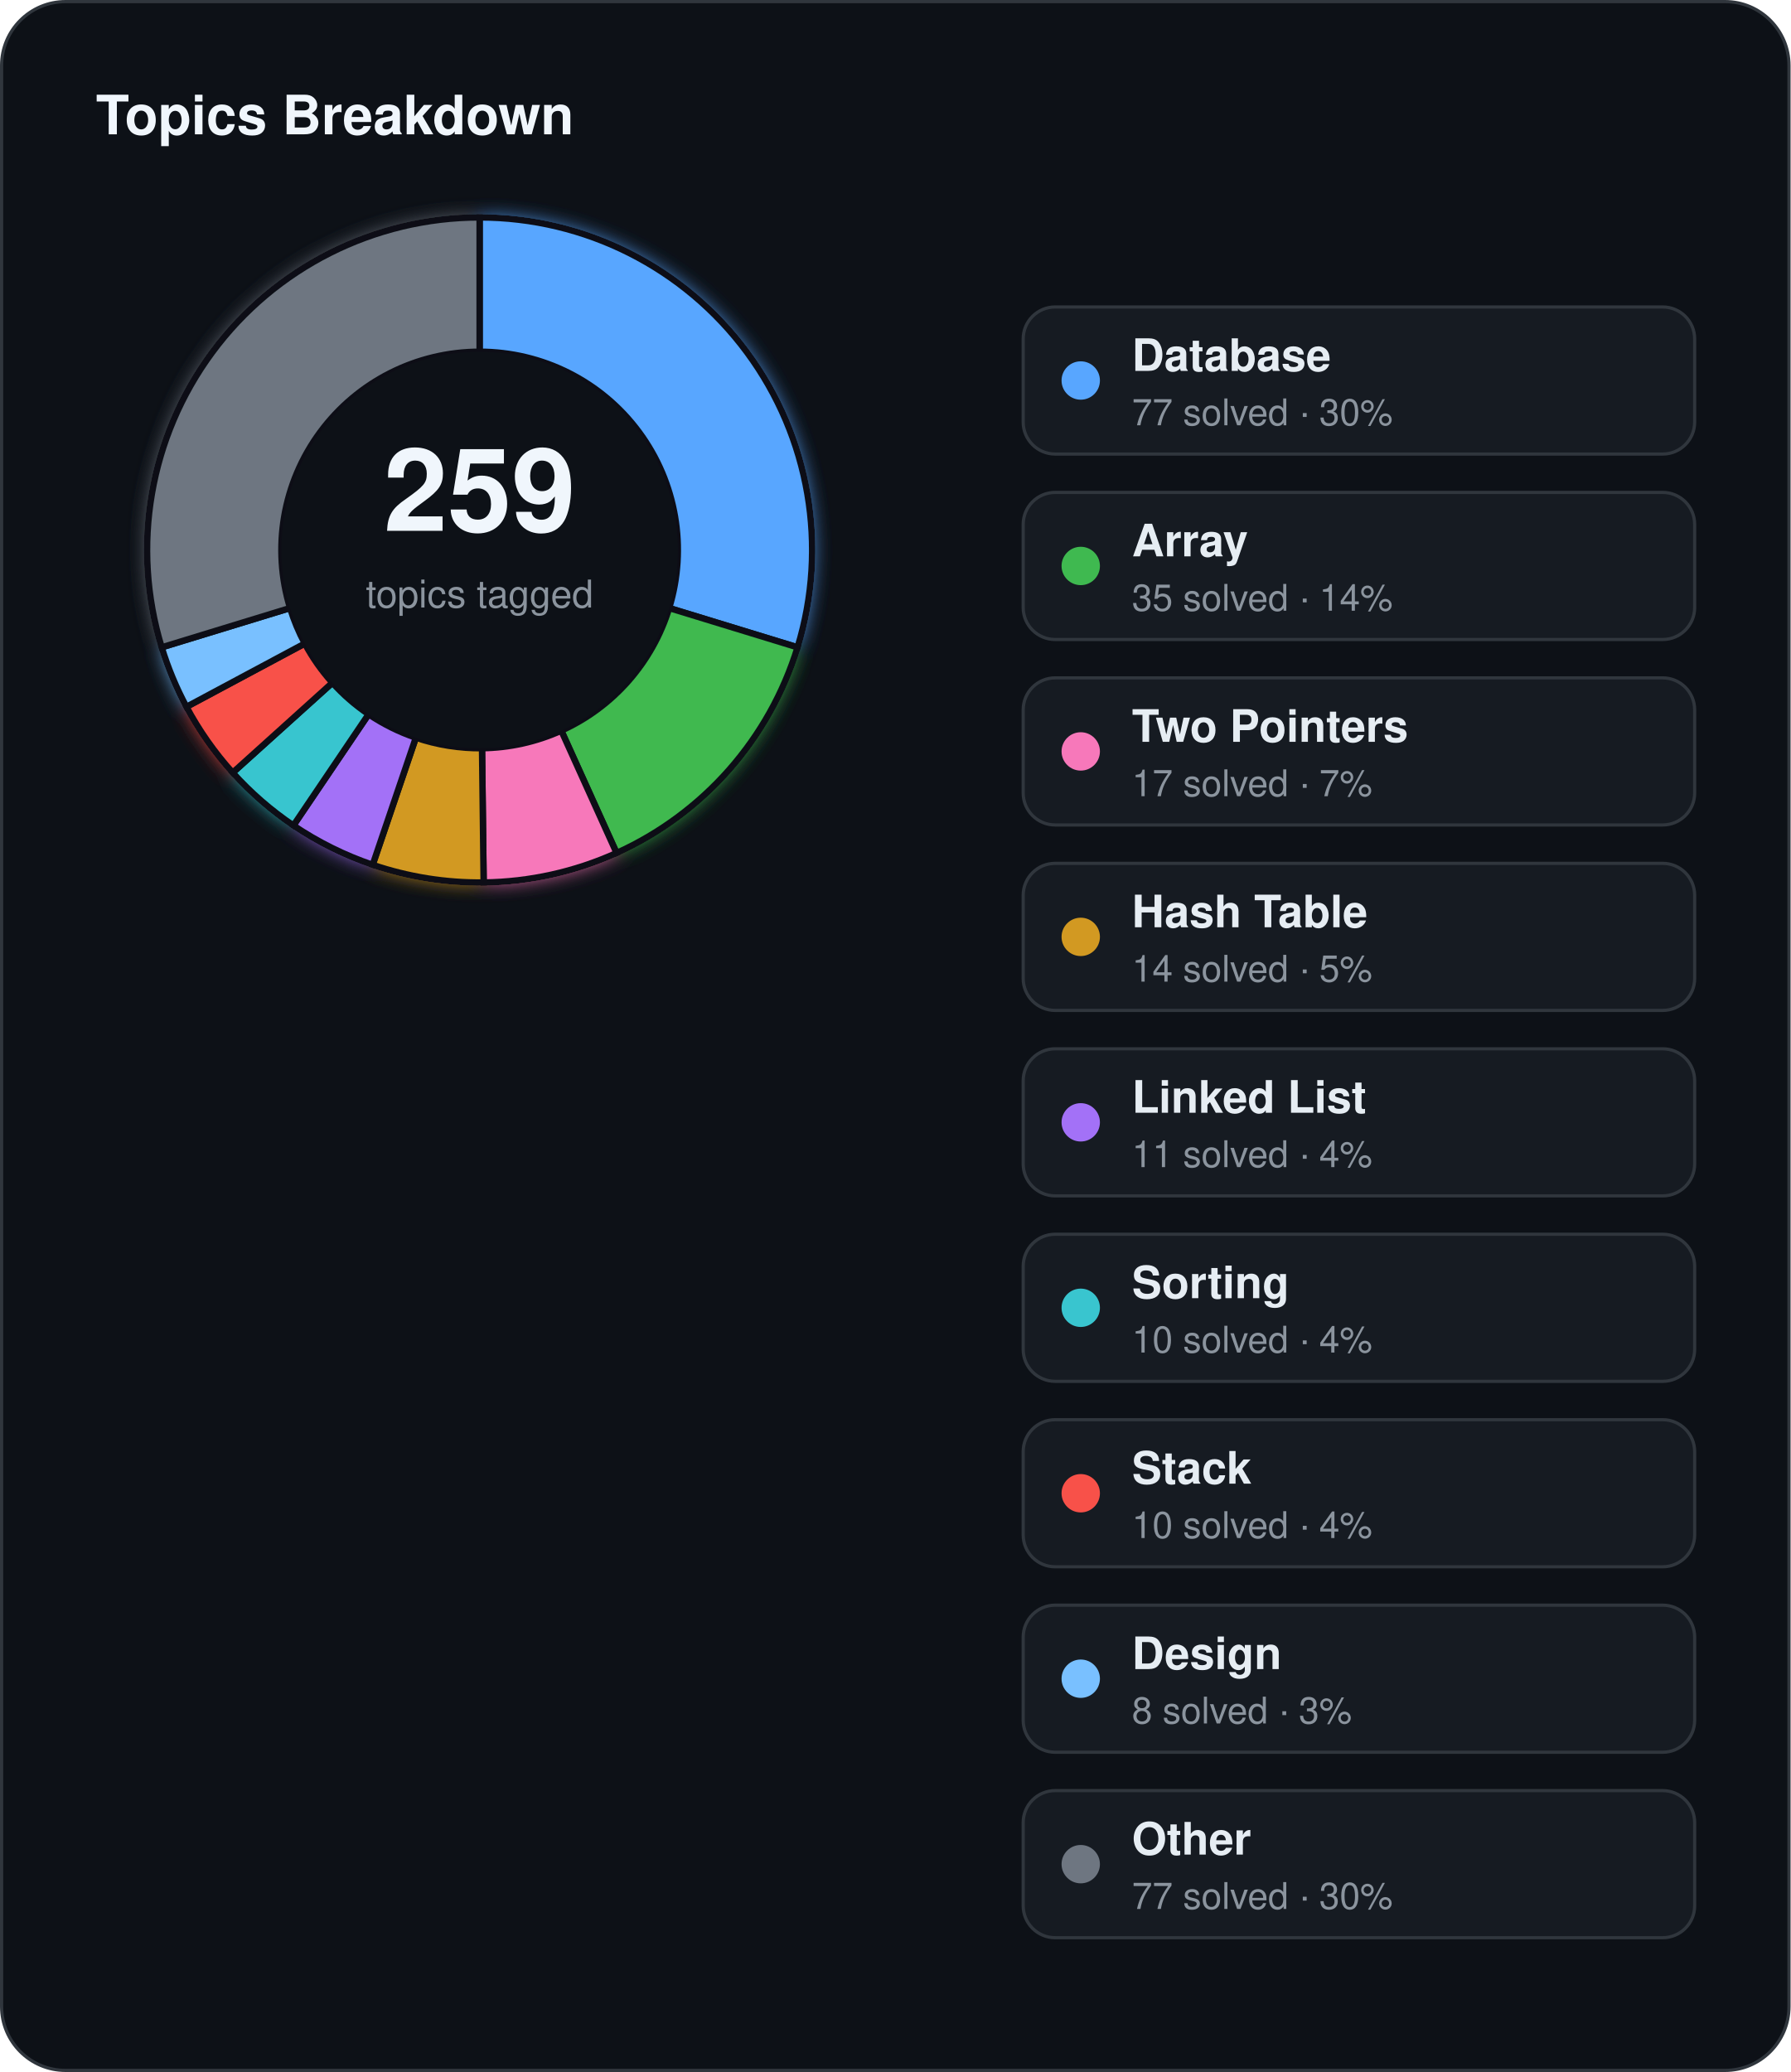
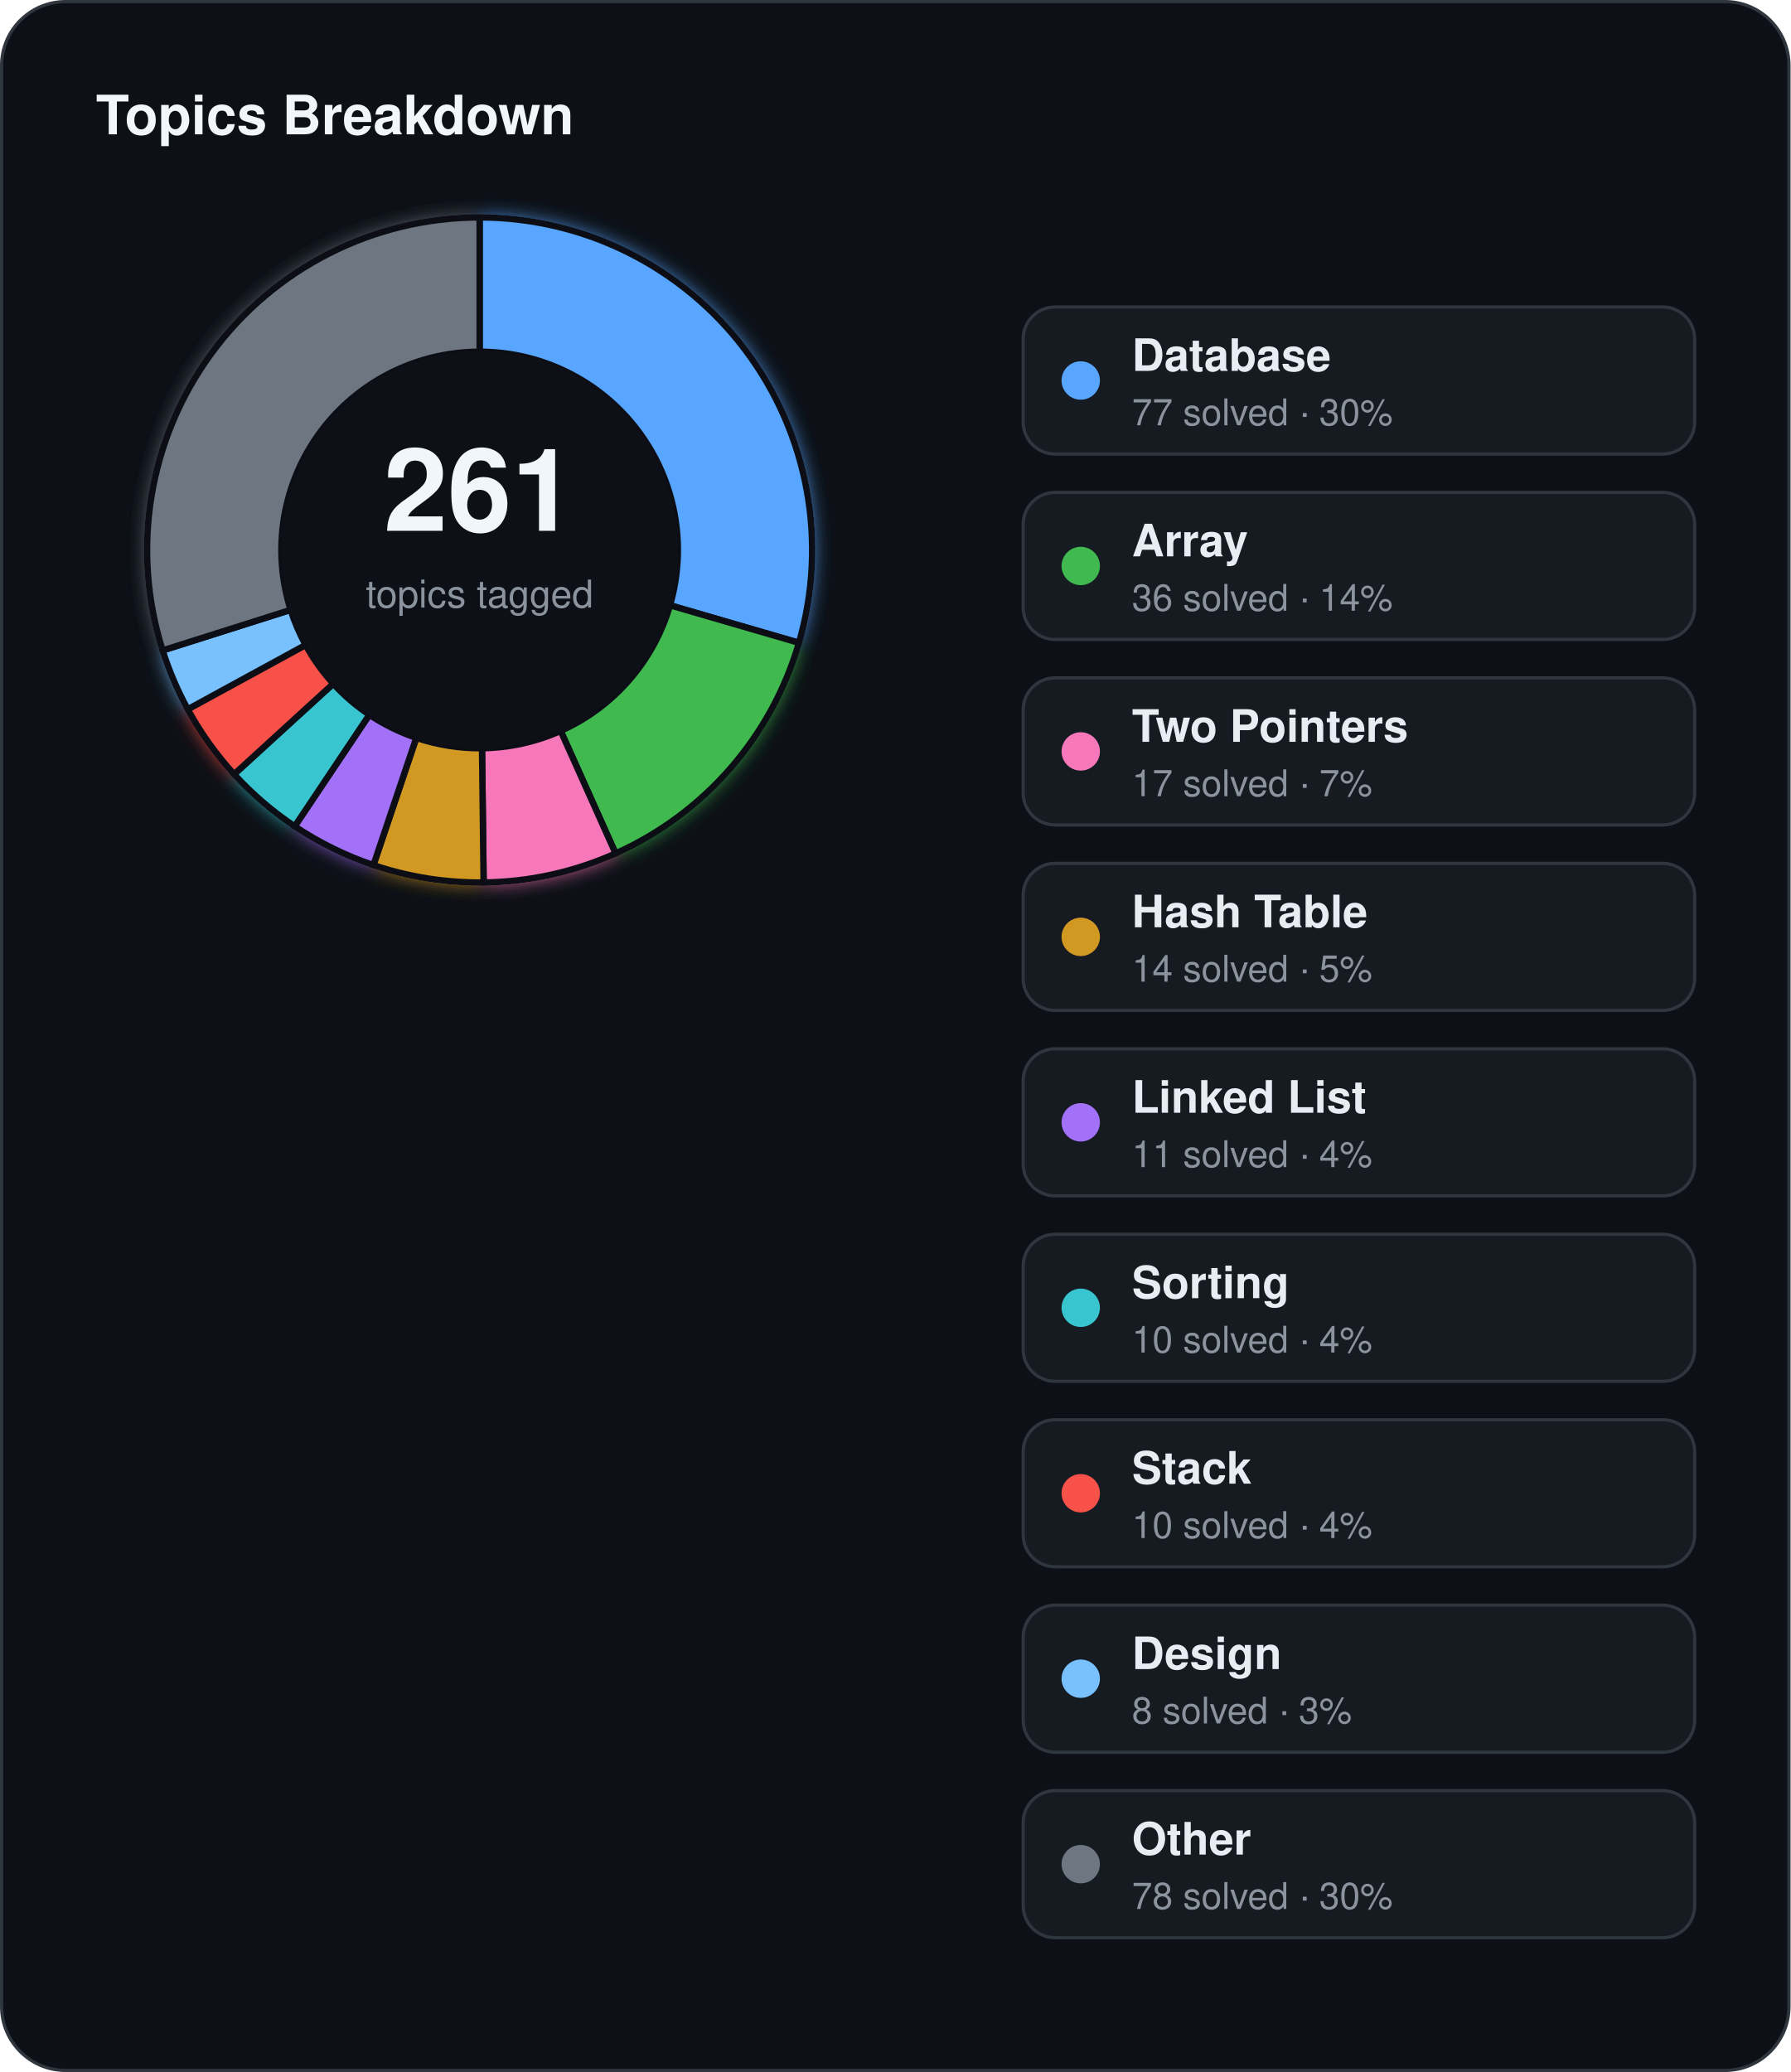
<svg xmlns="http://www.w3.org/2000/svg" width="560" height="648" viewBox="0 0 560 648">
  <defs>
    <filter id="topics-glow" x="-60%" y="-60%" width="220%" height="220%">
      <feGaussianBlur stdDeviation="3" result="blur" />
      <feMerge>
        <feMergeNode in="blur" />
        <feMergeNode in="SourceGraphic" />
      </feMerge>
    </filter>
  </defs>
  <rect x="0.5" y="0.5" width="559" height="647" rx="20" fill="#0d1117" stroke="#30363d" stroke-width="1" />
  <text x="30" y="42" fill="#f0f6fc" font-family="Segoe UI, Helvetica, Arial, sans-serif" font-size="17" font-weight="700">Topics Breakdown</text>
  <g filter="url(#topics-glow)">
-     <path d="M 150.00,68.00 A 104,104 0 0 1 249.44,202.45 L 209.28,190.16 A 62,62 0 0 0 150.00,110.00 Z" fill="#58a6ff" stroke="#0d1117" stroke-width="2" />
-     <path d="M 249.44,202.45 A 104,104 0 0 1 192.84,266.77 L 175.54,228.50 A 62,62 0 0 0 209.28,190.16 Z" fill="#3fb950" stroke="#0d1117" stroke-width="2" />
-     <path d="M 192.84,266.77 A 104,104 0 0 1 151.26,275.99 L 150.75,234.00 A 62,62 0 0 0 175.54,228.50 Z" fill="#f778ba" stroke="#0d1117" stroke-width="2" />
-     <path d="M 151.26,275.99 A 104,104 0 0 1 116.55,270.47 L 130.06,230.70 A 62,62 0 0 0 150.75,234.00 Z" fill="#d29922" stroke="#0d1117" stroke-width="2" />
-     <path d="M 116.55,270.47 A 104,104 0 0 1 91.76,258.17 L 115.28,223.37 A 62,62 0 0 0 130.06,230.70 Z" fill="#a371f7" stroke="#0d1117" stroke-width="2" />
-     <path d="M 91.76,258.17 A 104,104 0 0 1 72.77,241.65 L 103.96,213.52 A 62,62 0 0 0 115.28,223.37 Z" fill="#39c5cf" stroke="#0d1117" stroke-width="2" />
-     <path d="M 72.77,241.65 A 104,104 0 0 1 58.30,221.06 L 95.33,201.25 A 62,62 0 0 0 103.96,213.52 Z" fill="#f85149" stroke="#0d1117" stroke-width="2" />
-     <path d="M 58.30,221.06 A 104,104 0 0 1 50.56,202.45 L 90.72,190.16 A 62,62 0 0 0 95.33,201.25 Z" fill="#79c0ff" stroke="#0d1117" stroke-width="2" />
-     <path d="M 50.56,202.45 A 104,104 0 0 1 150.00,68.00 L 150.00,110.00 A 62,62 0 0 0 90.72,190.16 Z" fill="#6e7681" stroke="#0d1117" stroke-width="2" />
+     <path d="M 150.00,68.00 A 104,104 0 0 1 249.87,201.03 L 209.54,189.30 A 62,62 0 0 0 150.00,110.00 Z" fill="#58a6ff" stroke="#0d1117" stroke-width="2" />
+     <path d="M 249.87,201.03 A 104,104 0 0 1 192.53,266.91 L 175.35,228.58 A 62,62 0 0 0 209.54,189.30 Z" fill="#3fb950" stroke="#0d1117" stroke-width="2" />
+     <path d="M 192.53,266.91 A 104,104 0 0 1 151.25,275.99 L 150.75,234.00 A 62,62 0 0 0 175.35,228.58 Z" fill="#f778ba" stroke="#0d1117" stroke-width="2" />
+     <path d="M 151.25,275.99 A 104,104 0 0 1 116.79,270.56 L 130.20,230.75 A 62,62 0 0 0 150.75,234.00 Z" fill="#d29922" stroke="#0d1117" stroke-width="2" />
+     <path d="M 116.79,270.56 A 104,104 0 0 1 92.16,258.43 L 115.52,223.53 A 62,62 0 0 0 130.20,230.75 Z" fill="#a371f7" stroke="#0d1117" stroke-width="2" />
+     <path d="M 92.16,258.43 A 104,104 0 0 1 73.22,242.15 L 104.23,213.82 A 62,62 0 0 0 115.52,223.53 Z" fill="#39c5cf" stroke="#0d1117" stroke-width="2" />
+     <path d="M 73.22,242.15 A 104,104 0 0 1 58.71,221.82 L 95.58,201.70 A 62,62 0 0 0 104.23,213.82 Z" fill="#f85149" stroke="#0d1117" stroke-width="2" />
+     <path d="M 58.71,221.82 A 104,104 0 0 1 50.86,203.42 L 90.90,190.73 A 62,62 0 0 0 95.58,201.70 Z" fill="#79c0ff" stroke="#0d1117" stroke-width="2" />
+     <path d="M 50.86,203.42 A 104,104 0 0 1 150.00,68.00 L 150.00,110.00 A 62,62 0 0 0 90.90,190.73 Z" fill="#6e7681" stroke="#0d1117" stroke-width="2" />
  </g>
  <circle cx="150" cy="172" r="62" fill="#0d1117" />
-   <text x="150" y="166" text-anchor="middle" fill="#f0f6fc" font-family="Segoe UI, Helvetica, Arial, sans-serif" font-size="36" font-weight="700">259</text>
+   <text x="150" y="166" text-anchor="middle" fill="#f0f6fc" font-family="Segoe UI, Helvetica, Arial, sans-serif" font-size="36" font-weight="700">261</text>
  <text x="150" y="190" text-anchor="middle" fill="#8b949e" font-family="Segoe UI, Helvetica, Arial, sans-serif" font-size="12">topics tagged</text>
  <rect x="320" y="96" width="210" height="46" rx="10" fill="#161b22" stroke="#30363d" stroke-width="1" />
  <circle cx="338" cy="119" r="6" fill="#58a6ff" />
  <text x="354" y="116" fill="#e6edf3" font-family="Segoe UI, Helvetica, Arial, sans-serif" font-size="14" font-weight="600">Database</text>
  <text x="354" y="133" fill="#8b949e" font-family="Segoe UI, Helvetica, Arial, sans-serif" font-size="11.5">77 solved · 30%</text>
  <rect x="320" y="154" width="210" height="46" rx="10" fill="#161b22" stroke="#30363d" stroke-width="1" />
  <circle cx="338" cy="177" r="6" fill="#3fb950" />
  <text x="354" y="174" fill="#e6edf3" font-family="Segoe UI, Helvetica, Arial, sans-serif" font-size="14" font-weight="600">Array</text>
-   <text x="354" y="191" fill="#8b949e" font-family="Segoe UI, Helvetica, Arial, sans-serif" font-size="11.5">35 solved · 14%</text>
+   <text x="354" y="191" fill="#8b949e" font-family="Segoe UI, Helvetica, Arial, sans-serif" font-size="11.5">36 solved · 14%</text>
  <rect x="320" y="212" width="210" height="46" rx="10" fill="#161b22" stroke="#30363d" stroke-width="1" />
  <circle cx="338" cy="235" r="6" fill="#f778ba" />
  <text x="354" y="232" fill="#e6edf3" font-family="Segoe UI, Helvetica, Arial, sans-serif" font-size="14" font-weight="600">Two Pointers</text>
  <text x="354" y="249" fill="#8b949e" font-family="Segoe UI, Helvetica, Arial, sans-serif" font-size="11.5">17 solved · 7%</text>
  <rect x="320" y="270" width="210" height="46" rx="10" fill="#161b22" stroke="#30363d" stroke-width="1" />
  <circle cx="338" cy="293" r="6" fill="#d29922" />
  <text x="354" y="290" fill="#e6edf3" font-family="Segoe UI, Helvetica, Arial, sans-serif" font-size="14" font-weight="600">Hash Table</text>
  <text x="354" y="307" fill="#8b949e" font-family="Segoe UI, Helvetica, Arial, sans-serif" font-size="11.5">14 solved · 5%</text>
  <rect x="320" y="328" width="210" height="46" rx="10" fill="#161b22" stroke="#30363d" stroke-width="1" />
  <circle cx="338" cy="351" r="6" fill="#a371f7" />
  <text x="354" y="348" fill="#e6edf3" font-family="Segoe UI, Helvetica, Arial, sans-serif" font-size="14" font-weight="600">Linked List</text>
  <text x="354" y="365" fill="#8b949e" font-family="Segoe UI, Helvetica, Arial, sans-serif" font-size="11.5">11 solved · 4%</text>
  <rect x="320" y="386" width="210" height="46" rx="10" fill="#161b22" stroke="#30363d" stroke-width="1" />
  <circle cx="338" cy="409" r="6" fill="#39c5cf" />
  <text x="354" y="406" fill="#e6edf3" font-family="Segoe UI, Helvetica, Arial, sans-serif" font-size="14" font-weight="600">Sorting</text>
  <text x="354" y="423" fill="#8b949e" font-family="Segoe UI, Helvetica, Arial, sans-serif" font-size="11.5">10 solved · 4%</text>
  <rect x="320" y="444" width="210" height="46" rx="10" fill="#161b22" stroke="#30363d" stroke-width="1" />
  <circle cx="338" cy="467" r="6" fill="#f85149" />
  <text x="354" y="464" fill="#e6edf3" font-family="Segoe UI, Helvetica, Arial, sans-serif" font-size="14" font-weight="600">Stack</text>
  <text x="354" y="481" fill="#8b949e" font-family="Segoe UI, Helvetica, Arial, sans-serif" font-size="11.5">10 solved · 4%</text>
  <rect x="320" y="502" width="210" height="46" rx="10" fill="#161b22" stroke="#30363d" stroke-width="1" />
  <circle cx="338" cy="525" r="6" fill="#79c0ff" />
  <text x="354" y="522" fill="#e6edf3" font-family="Segoe UI, Helvetica, Arial, sans-serif" font-size="14" font-weight="600">Design</text>
  <text x="354" y="539" fill="#8b949e" font-family="Segoe UI, Helvetica, Arial, sans-serif" font-size="11.5">8 solved · 3%</text>
  <rect x="320" y="560" width="210" height="46" rx="10" fill="#161b22" stroke="#30363d" stroke-width="1" />
  <circle cx="338" cy="583" r="6" fill="#6e7681" />
  <text x="354" y="580" fill="#e6edf3" font-family="Segoe UI, Helvetica, Arial, sans-serif" font-size="14" font-weight="600">Other</text>
-   <text x="354" y="597" fill="#8b949e" font-family="Segoe UI, Helvetica, Arial, sans-serif" font-size="11.5">77 solved · 30%</text>
+   <text x="354" y="597" fill="#8b949e" font-family="Segoe UI, Helvetica, Arial, sans-serif" font-size="11.5">78 solved · 30%</text>
</svg>
